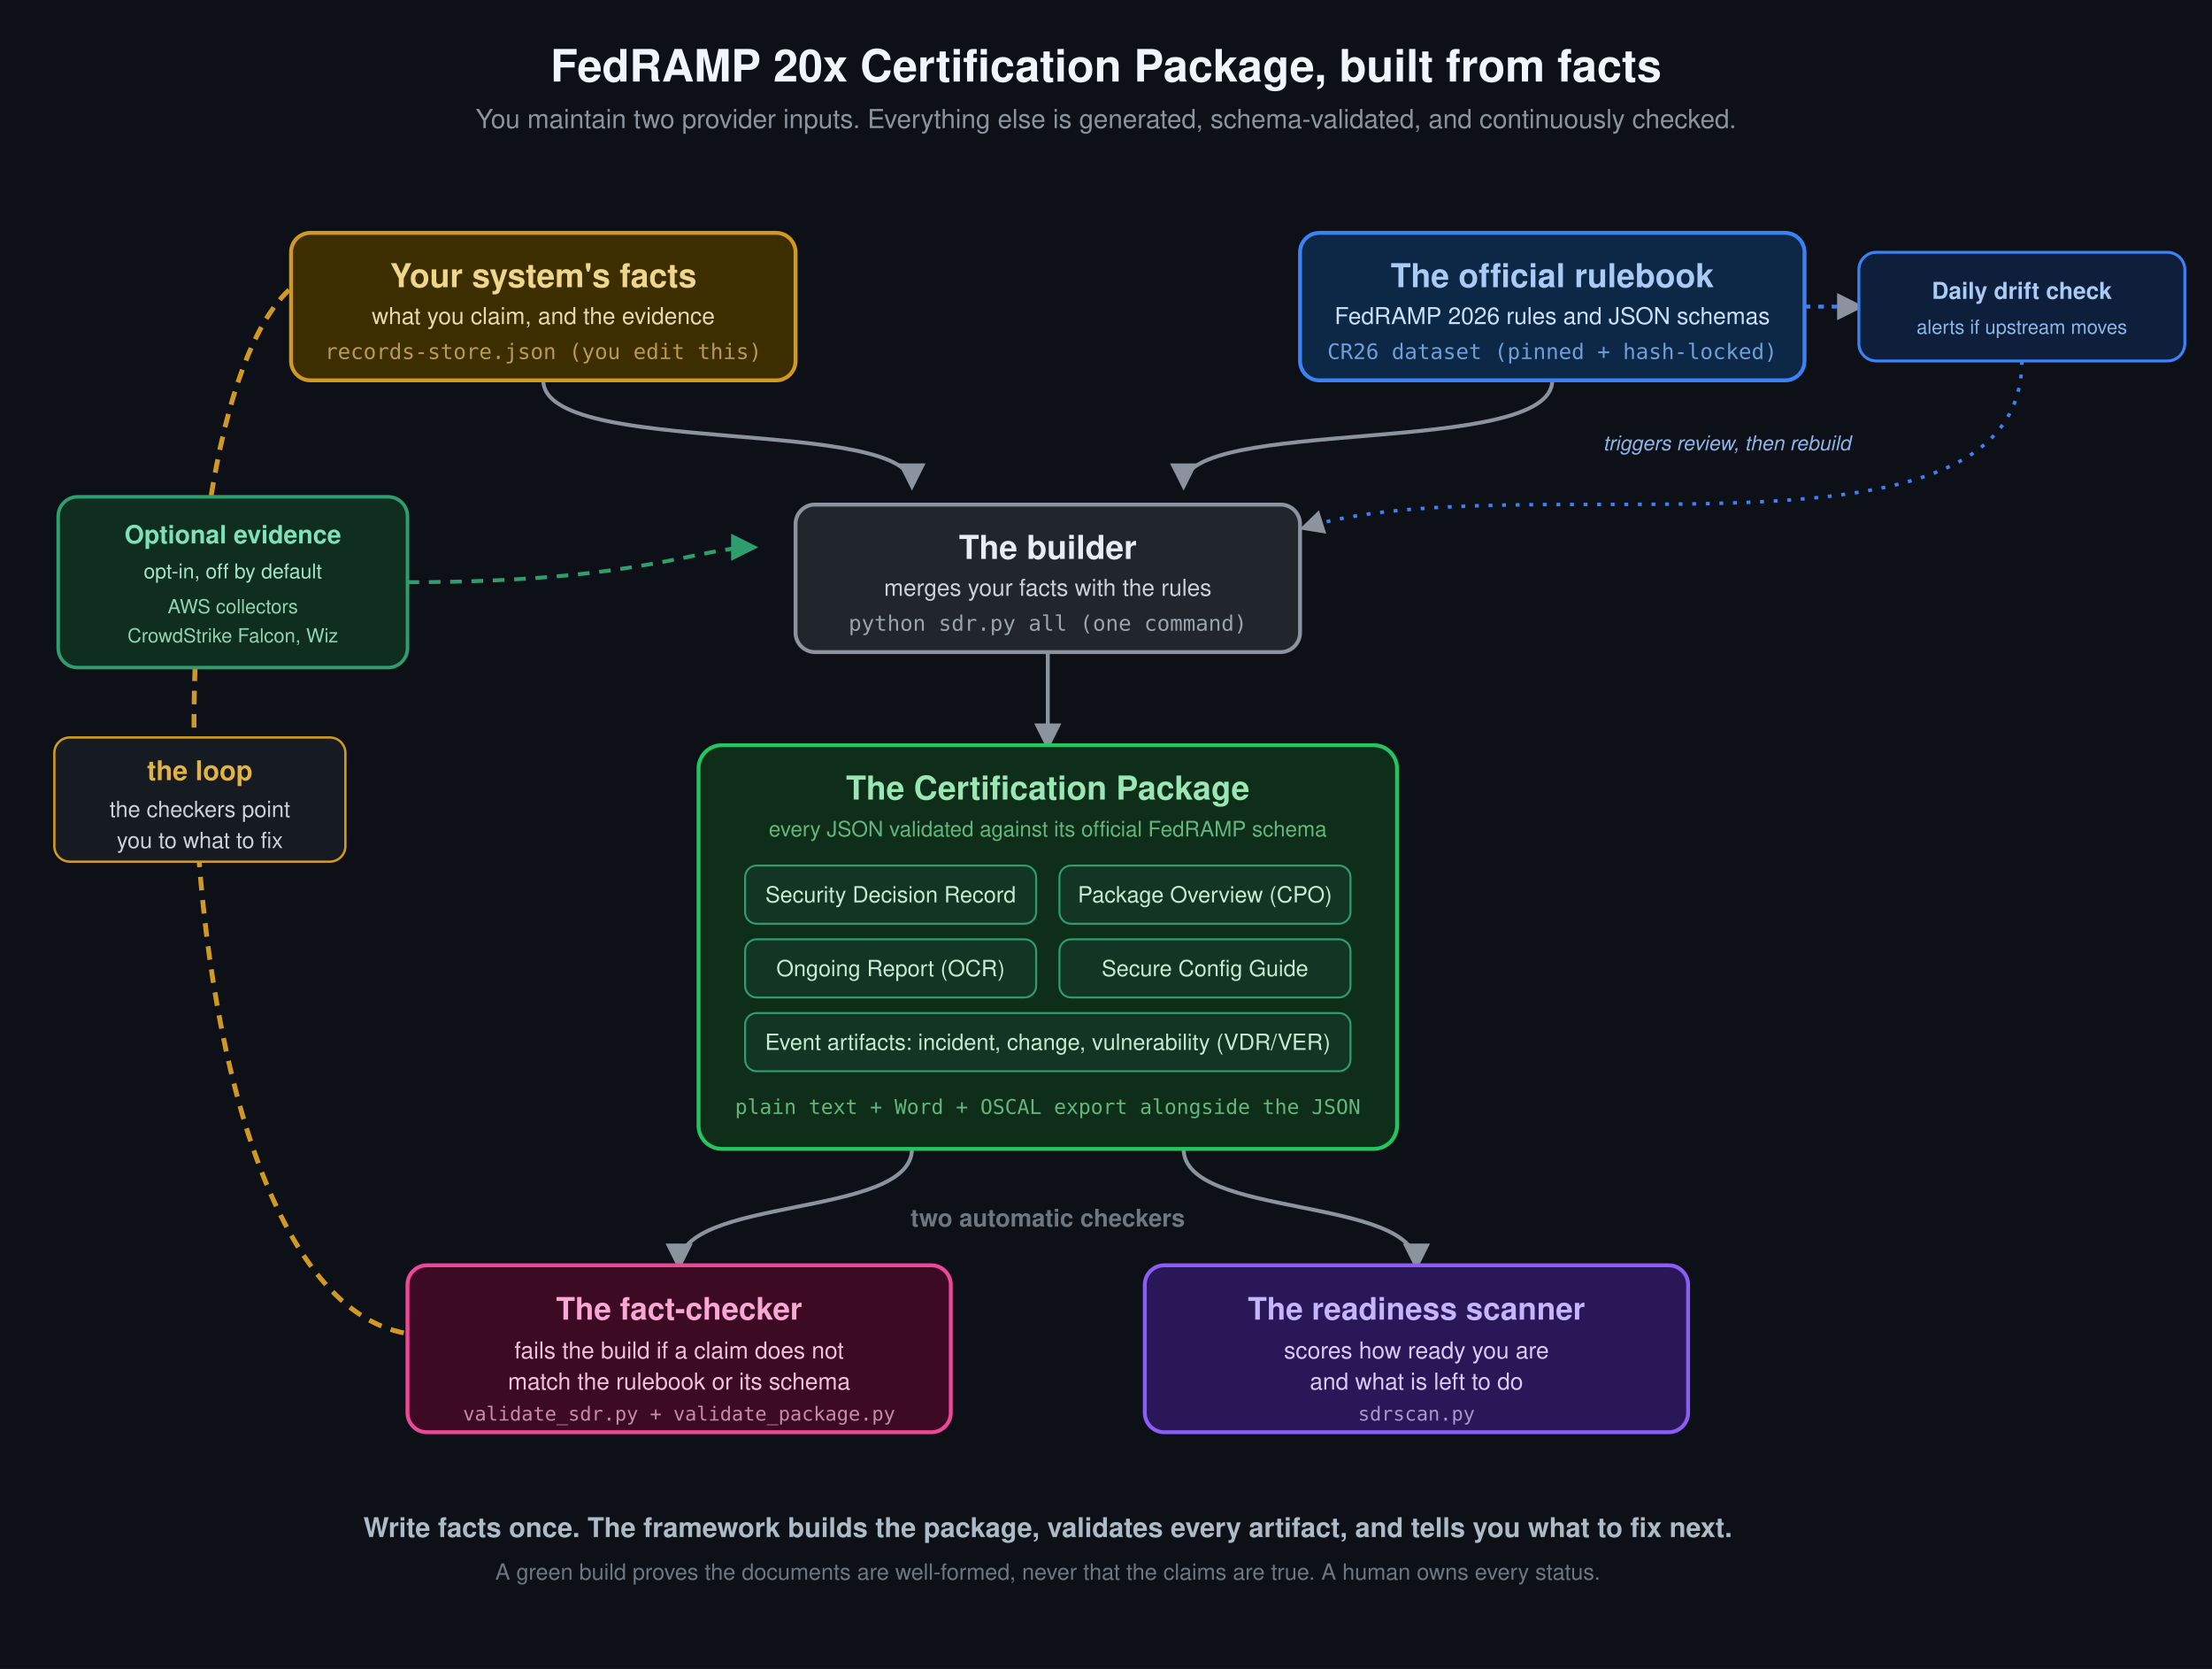
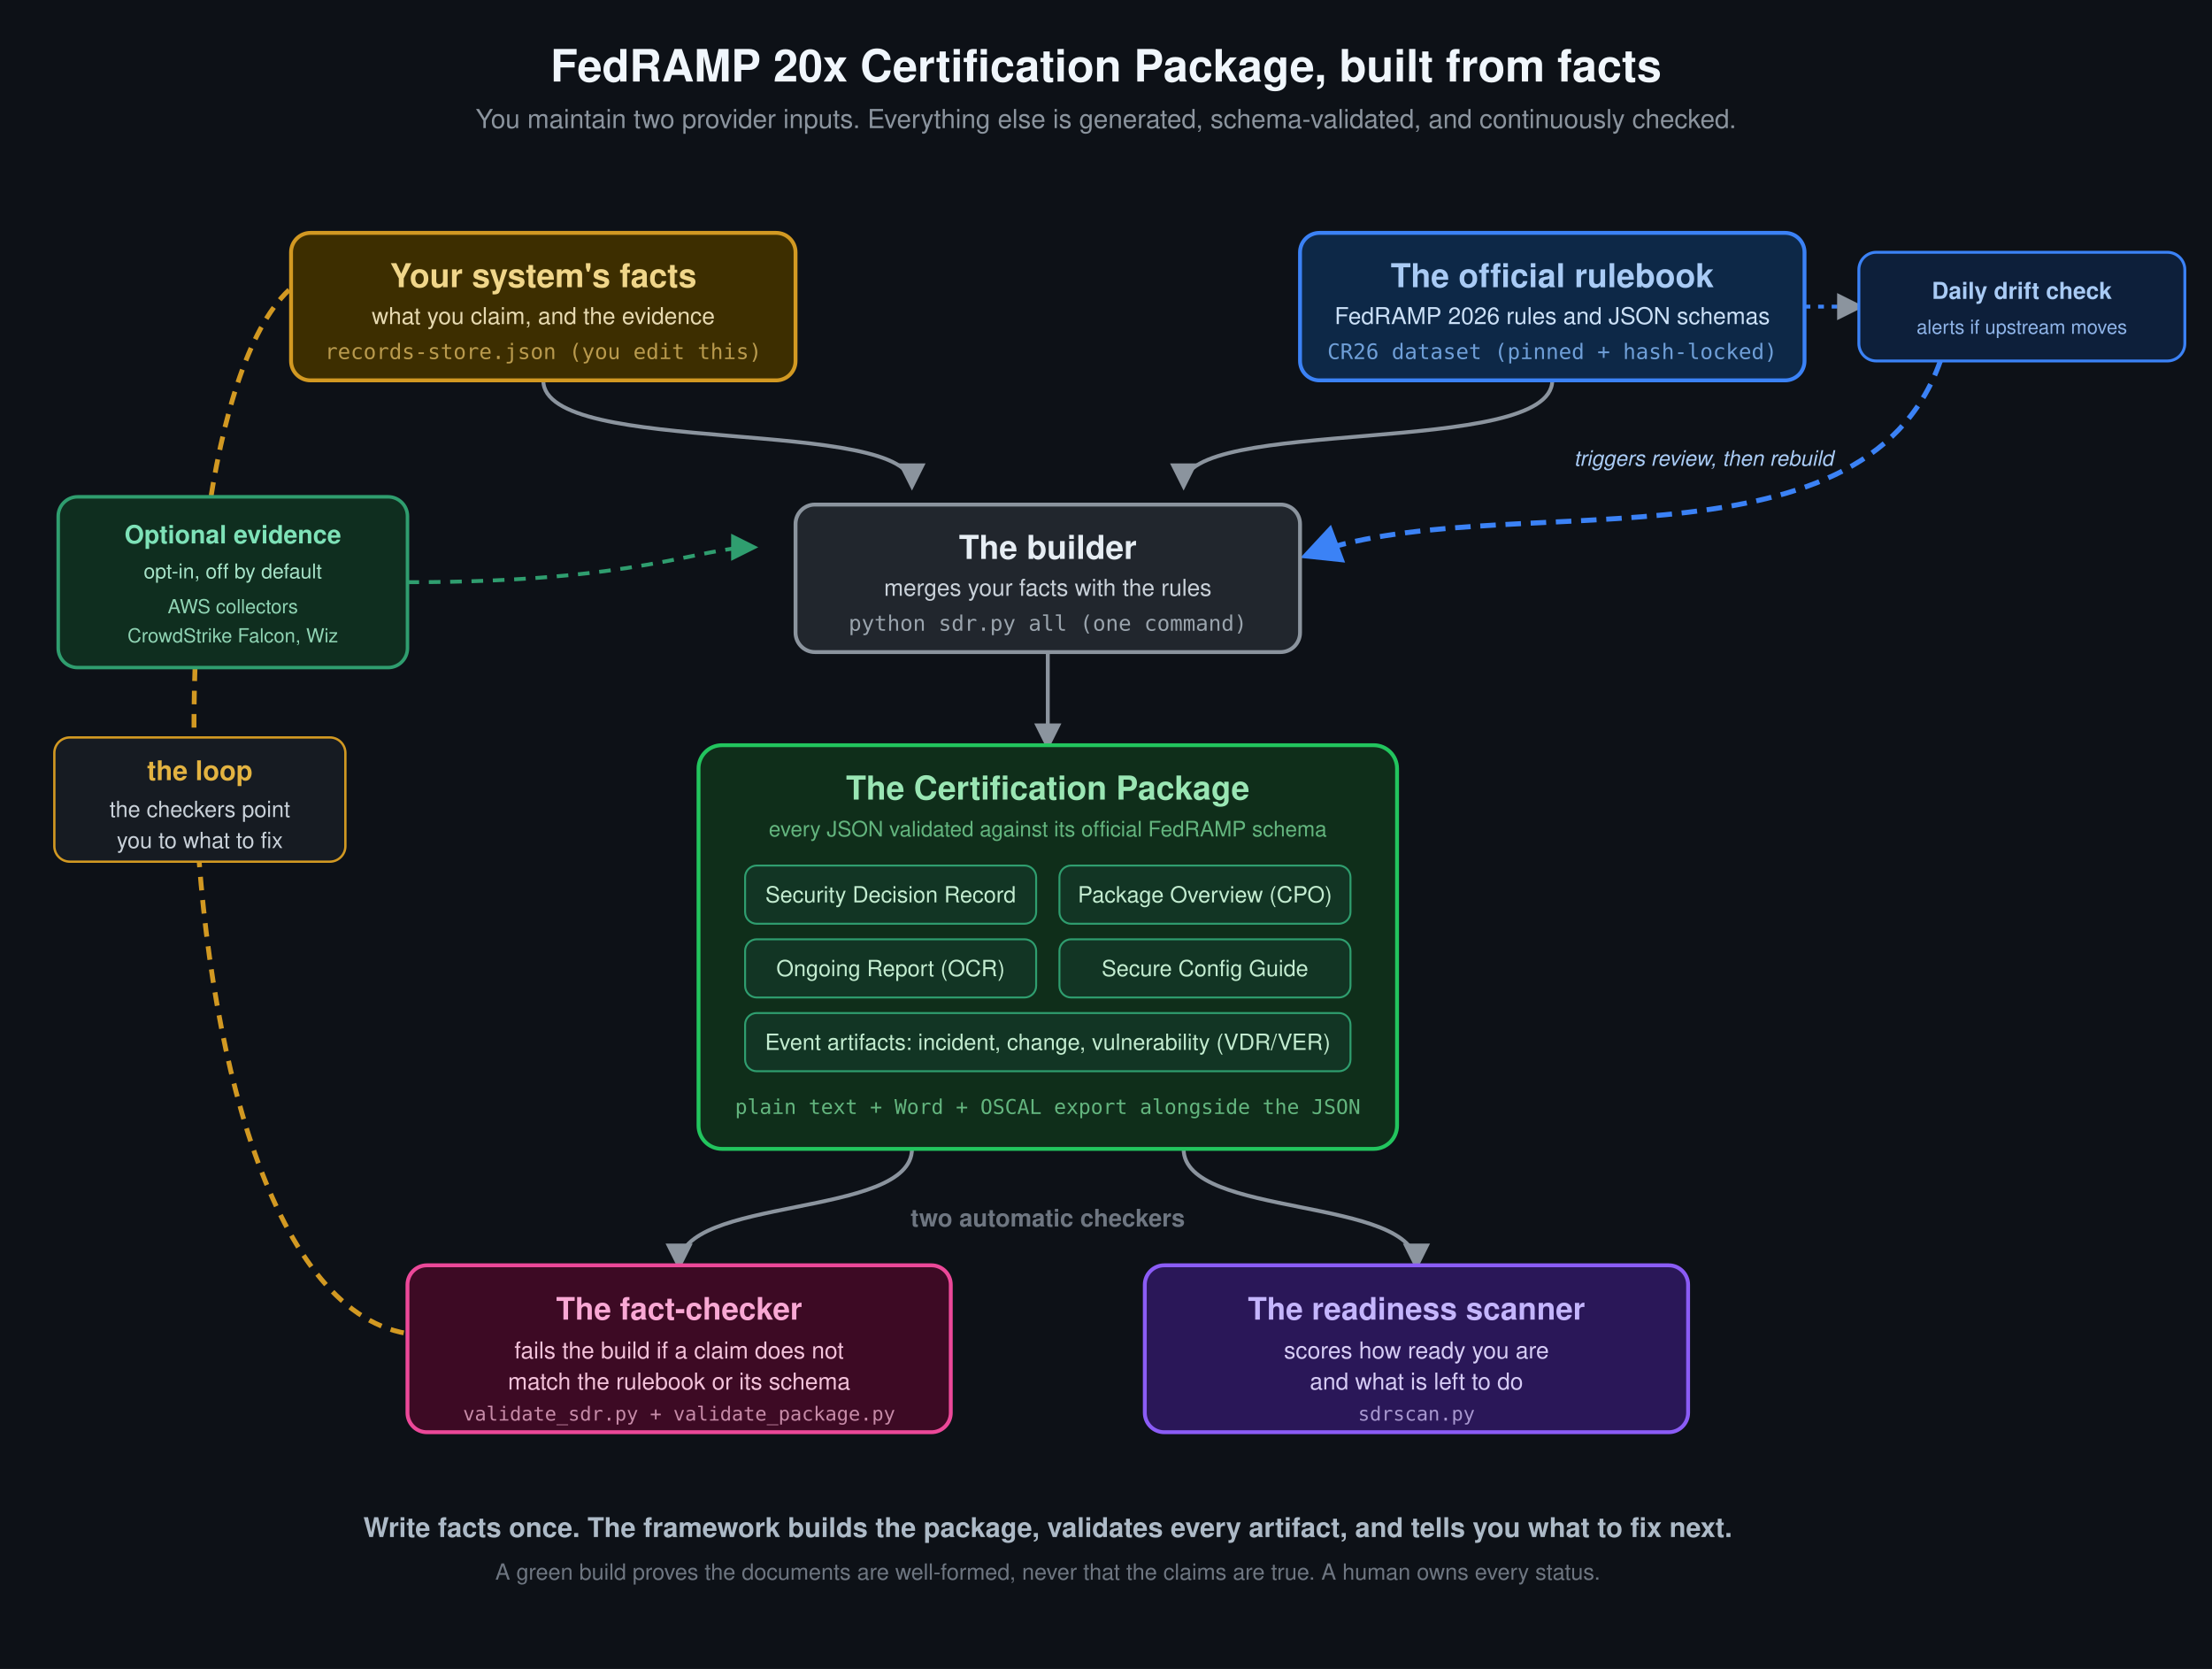
<svg xmlns="http://www.w3.org/2000/svg" viewBox="0 0 1140 860" font-family="-apple-system,BlinkMacSystemFont,'Segoe UI',Helvetica,Arial,sans-serif">
  <defs>
    <marker id="arrow" viewBox="0 0 10 10" refX="8" refY="5" markerWidth="7" markerHeight="7" orient="auto-start-reverse">
      <path d="M0,0 L10,5 L0,10 z" fill="#8b949e" />
    </marker>
    <marker id="arrowLoop" viewBox="0 0 10 10" refX="8" refY="5" markerWidth="7.5" markerHeight="7.5" orient="auto-start-reverse">
      <path d="M0,0 L10,5 L0,10 z" fill="#d29922" />
    </marker>
    <marker id="arrowOpt" viewBox="0 0 10 10" refX="8" refY="5" markerWidth="7" markerHeight="7" orient="auto-start-reverse">
      <path d="M0,0 L10,5 L0,10 z" fill="#2f9e6f" />
+     </marker>
+     <marker id="arrowBlue" viewBox="0 0 10 10" refX="8" refY="5" markerWidth="8" markerHeight="8" orient="auto-start-reverse">
+       <path d="M0,0 L10,5 L0,10 z" fill="#3b82f6" />
    </marker>
  </defs>
  <rect x="0" y="0" width="1140" height="860" fill="#0d1117" />
  <text x="570" y="42" fill="#f0f6fc" font-size="23" text-anchor="middle" font-weight="700">FedRAMP 20x Certification Package, built from facts</text>
  <text x="570" y="66" fill="#8b949e" font-size="13.5" text-anchor="middle">You maintain two provider inputs. Everything else is generated, schema-validated, and continuously checked.</text>
  <g stroke="#8b949e" stroke-width="2" fill="none">
    <path d="M280,196 C280,236 470,214 470,250" marker-end="url(#arrow)" />
    <path d="M800,196 C800,236 610,214 610,250" marker-end="url(#arrow)" />
    <path d="M540,336 L540,384" marker-end="url(#arrow)" />
    <path d="M470,592 C470,628 350,616 350,652" marker-end="url(#arrow)" />
    <path d="M610,592 C610,628 730,616 730,652" marker-end="url(#arrow)" />
  </g>
  <path d="M210,300 C330,300 360,282 388,282" fill="none" stroke="#2f9e6f" stroke-width="2" stroke-dasharray="6 5" marker-end="url(#arrowOpt)" />
  <path d="M930,158 L958,158" fill="none" stroke="#3b82f6" stroke-width="2" stroke-dasharray="3 4" marker-end="url(#arrow)" />
-   <path d="M1042,186 C1042,300 780,238 672,272" fill="none" stroke="#3b82f6" stroke-width="1.8" stroke-dasharray="2 5" marker-end="url(#arrow)" />
-   <text x="890" y="232" fill="#8fb4e8" font-size="10.5" text-anchor="middle" font-style="italic">triggers review, then rebuild</text>
+ 
+    builder (blue dashed, human-gated). When upstream moves,
+        the drift check opens an issue; a human updates the pin and re-runs the
+        builder. Dashed + labelled so it reads as review-triggered, NOT an
+        automatic rebuild (the workflow only opens an issue). --&gt;
+   <path d="M1000,186 C960,300 770,250 674,286" fill="none" stroke="#3b82f6" stroke-width="2.6" stroke-dasharray="8 5" marker-end="url(#arrowBlue)" />
+   <text x="878" y="240" fill="#a9cbf5" font-size="11" text-anchor="middle" font-style="italic">triggers review, then rebuild</text>
  <path d="M220,688 C70,688 70,150 168,140" fill="none" stroke="#d29922" stroke-width="2.5" stroke-dasharray="7 5" marker-end="url(#arrowLoop)" />
  <path d="M220,688 L246,688" fill="none" stroke="#d29922" stroke-width="2.5" stroke-dasharray="7 5" />
  <g transform="translate(92,410)">
    <rect x="-64" y="-30" width="150" height="64" rx="8" fill="#161b22" stroke="#d29922" stroke-width="1.2" />
    <text x="11" y="-8" fill="#e3b341" font-size="14" text-anchor="middle" font-weight="700">the loop</text>
    <text x="11" y="11" fill="#c9d1d9" font-size="11.5" text-anchor="middle">the checkers point</text>
    <text x="11" y="27" fill="#c9d1d9" font-size="11.5" text-anchor="middle">you to what to fix</text>
  </g>
  <g>
    <rect x="150" y="120" width="260" height="76" rx="10" fill="#3d2e00" stroke="#d29922" stroke-width="2" />
    <text x="280" y="148" fill="#f0d68a" font-size="17" text-anchor="middle" font-weight="700">Your system's facts</text>
    <text x="280" y="167" fill="#e6d9b0" font-size="12" text-anchor="middle">what you claim, and the evidence</text>
    <text x="280" y="185" fill="#b99a4d" font-size="11" text-anchor="middle" font-family="ui-monospace,'SF Mono',Menlo,Consolas,monospace">records-store.json  (you edit this)</text>
  </g>
  <g>
    <rect x="670" y="120" width="260" height="76" rx="10" fill="#0d2847" stroke="#3b82f6" stroke-width="2" />
    <text x="800" y="148" fill="#a9cbf5" font-size="17" text-anchor="middle" font-weight="700">The official rulebook</text>
    <text x="800" y="167" fill="#cbe0f7" font-size="12" text-anchor="middle">FedRAMP 2026 rules and JSON schemas</text>
    <text x="800" y="185" fill="#6f9fd8" font-size="11" text-anchor="middle" font-family="ui-monospace,'SF Mono',Menlo,Consolas,monospace">CR26 dataset  (pinned + hash-locked)</text>
  </g>
  <g>
    <rect x="30" y="256" width="180" height="88" rx="10" fill="#0f2e1f" stroke="#2f9e6f" stroke-width="1.8" />
    <text x="120" y="280" fill="#7ee2b8" font-size="13" text-anchor="middle" font-weight="700">Optional evidence</text>
    <text x="120" y="298" fill="#a7e3c8" font-size="10.5" text-anchor="middle">opt-in, off by default</text>
    <text x="120" y="316" fill="#8fd3b3" font-size="10" text-anchor="middle">AWS collectors</text>
    <text x="120" y="331" fill="#8fd3b3" font-size="10" text-anchor="middle">CrowdStrike Falcon, Wiz</text>
  </g>
  <g>
    <rect x="958" y="130" width="168" height="56" rx="9" fill="#0d1f3a" stroke="#3b82f6" stroke-width="1.5" />
    <text x="1042" y="154" fill="#a9cbf5" font-size="12" text-anchor="middle" font-weight="700">Daily drift check</text>
    <text x="1042" y="172" fill="#8fb4e8" font-size="10" text-anchor="middle">alerts if upstream moves</text>
  </g>
  <g>
    <rect x="410" y="260" width="260" height="76" rx="10" fill="#21262d" stroke="#8b949e" stroke-width="2" />
    <text x="540" y="288" fill="#e6edf3" font-size="17" text-anchor="middle" font-weight="700">The builder</text>
    <text x="540" y="307" fill="#c9d1d9" font-size="12" text-anchor="middle">merges your facts with the rules</text>
    <text x="540" y="325" fill="#9aa4ad" font-size="11" text-anchor="middle" font-family="ui-monospace,'SF Mono',Menlo,Consolas,monospace">python sdr.py all  (one command)</text>
  </g>
  <g>
    <rect x="360" y="384" width="360" height="208" rx="12" fill="#0f2e1a" stroke="#22c55e" stroke-width="2" />
    <text x="540" y="412" fill="#9ae6b4" font-size="17" text-anchor="middle" font-weight="700">The Certification Package</text>
    <text x="540" y="431" fill="#63b57e" font-size="11" text-anchor="middle">every JSON validated against its official FedRAMP schema</text>
    <g font-size="11.5" text-anchor="middle">
      <rect x="384" y="446" width="150" height="30" rx="6" fill="#123524" stroke="#2f9e6f" />
      <text x="459" y="465" fill="#c3ecd0">Security Decision Record</text>
      <rect x="546" y="446" width="150" height="30" rx="6" fill="#123524" stroke="#2f9e6f" />
      <text x="621" y="465" fill="#c3ecd0">Package Overview (CPO)</text>
      <rect x="384" y="484" width="150" height="30" rx="6" fill="#123524" stroke="#2f9e6f" />
      <text x="459" y="503" fill="#c3ecd0">Ongoing Report (OCR)</text>
      <rect x="546" y="484" width="150" height="30" rx="6" fill="#123524" stroke="#2f9e6f" />
      <text x="621" y="503" fill="#c3ecd0">Secure Config Guide</text>
      <rect x="384" y="522" width="312" height="30" rx="6" fill="#123524" stroke="#2f9e6f" />
      <text x="540" y="541" fill="#c3ecd0">Event artifacts: incident, change, vulnerability (VDR/VER)</text>
    </g>
    <text x="540" y="574" fill="#63b57e" font-size="10.5" text-anchor="middle" font-family="ui-monospace,'SF Mono',Menlo,Consolas,monospace">plain text + Word + OSCAL export alongside the JSON</text>
  </g>
  <text x="540" y="632" fill="#6e7681" font-size="12.5" text-anchor="middle" font-weight="600">two automatic checkers</text>
  <g>
    <rect x="210" y="652" width="280" height="86" rx="10" fill="#3d0a24" stroke="#ec4899" stroke-width="2" />
    <text x="350" y="680" fill="#f9a8d4" font-size="16" text-anchor="middle" font-weight="700">The fact-checker</text>
    <text x="350" y="700" fill="#f3c2da" font-size="12" text-anchor="middle">fails the build if a claim does not</text>
    <text x="350" y="716" fill="#f3c2da" font-size="12" text-anchor="middle">match the rulebook or its schema</text>
    <text x="350" y="732" fill="#c78ba8" font-size="10" text-anchor="middle" font-family="ui-monospace,'SF Mono',Menlo,Consolas,monospace">validate_sdr.py + validate_package.py</text>
  </g>
  <g>
    <rect x="590" y="652" width="280" height="86" rx="10" fill="#2a1758" stroke="#8b5cf6" stroke-width="2" />
    <text x="730" y="680" fill="#c4b5fd" font-size="16" text-anchor="middle" font-weight="700">The readiness scanner</text>
    <text x="730" y="700" fill="#d6ccf5" font-size="12" text-anchor="middle">scores how ready you are</text>
    <text x="730" y="716" fill="#d6ccf5" font-size="12" text-anchor="middle">and what is left to do</text>
    <text x="730" y="732" fill="#a898d0" font-size="10" text-anchor="middle" font-family="ui-monospace,'SF Mono',Menlo,Consolas,monospace">sdrscan.py</text>
  </g>
  <text x="540" y="792" fill="#adbac7" font-size="14" text-anchor="middle" font-weight="600">Write facts once. The framework builds the package, validates every artifact, and tells you what to fix next.</text>
  <text x="540" y="814" fill="#6e7681" font-size="11.5" text-anchor="middle">A green build proves the documents are well-formed, never that the claims are true. A human owns every status.</text>
</svg>
